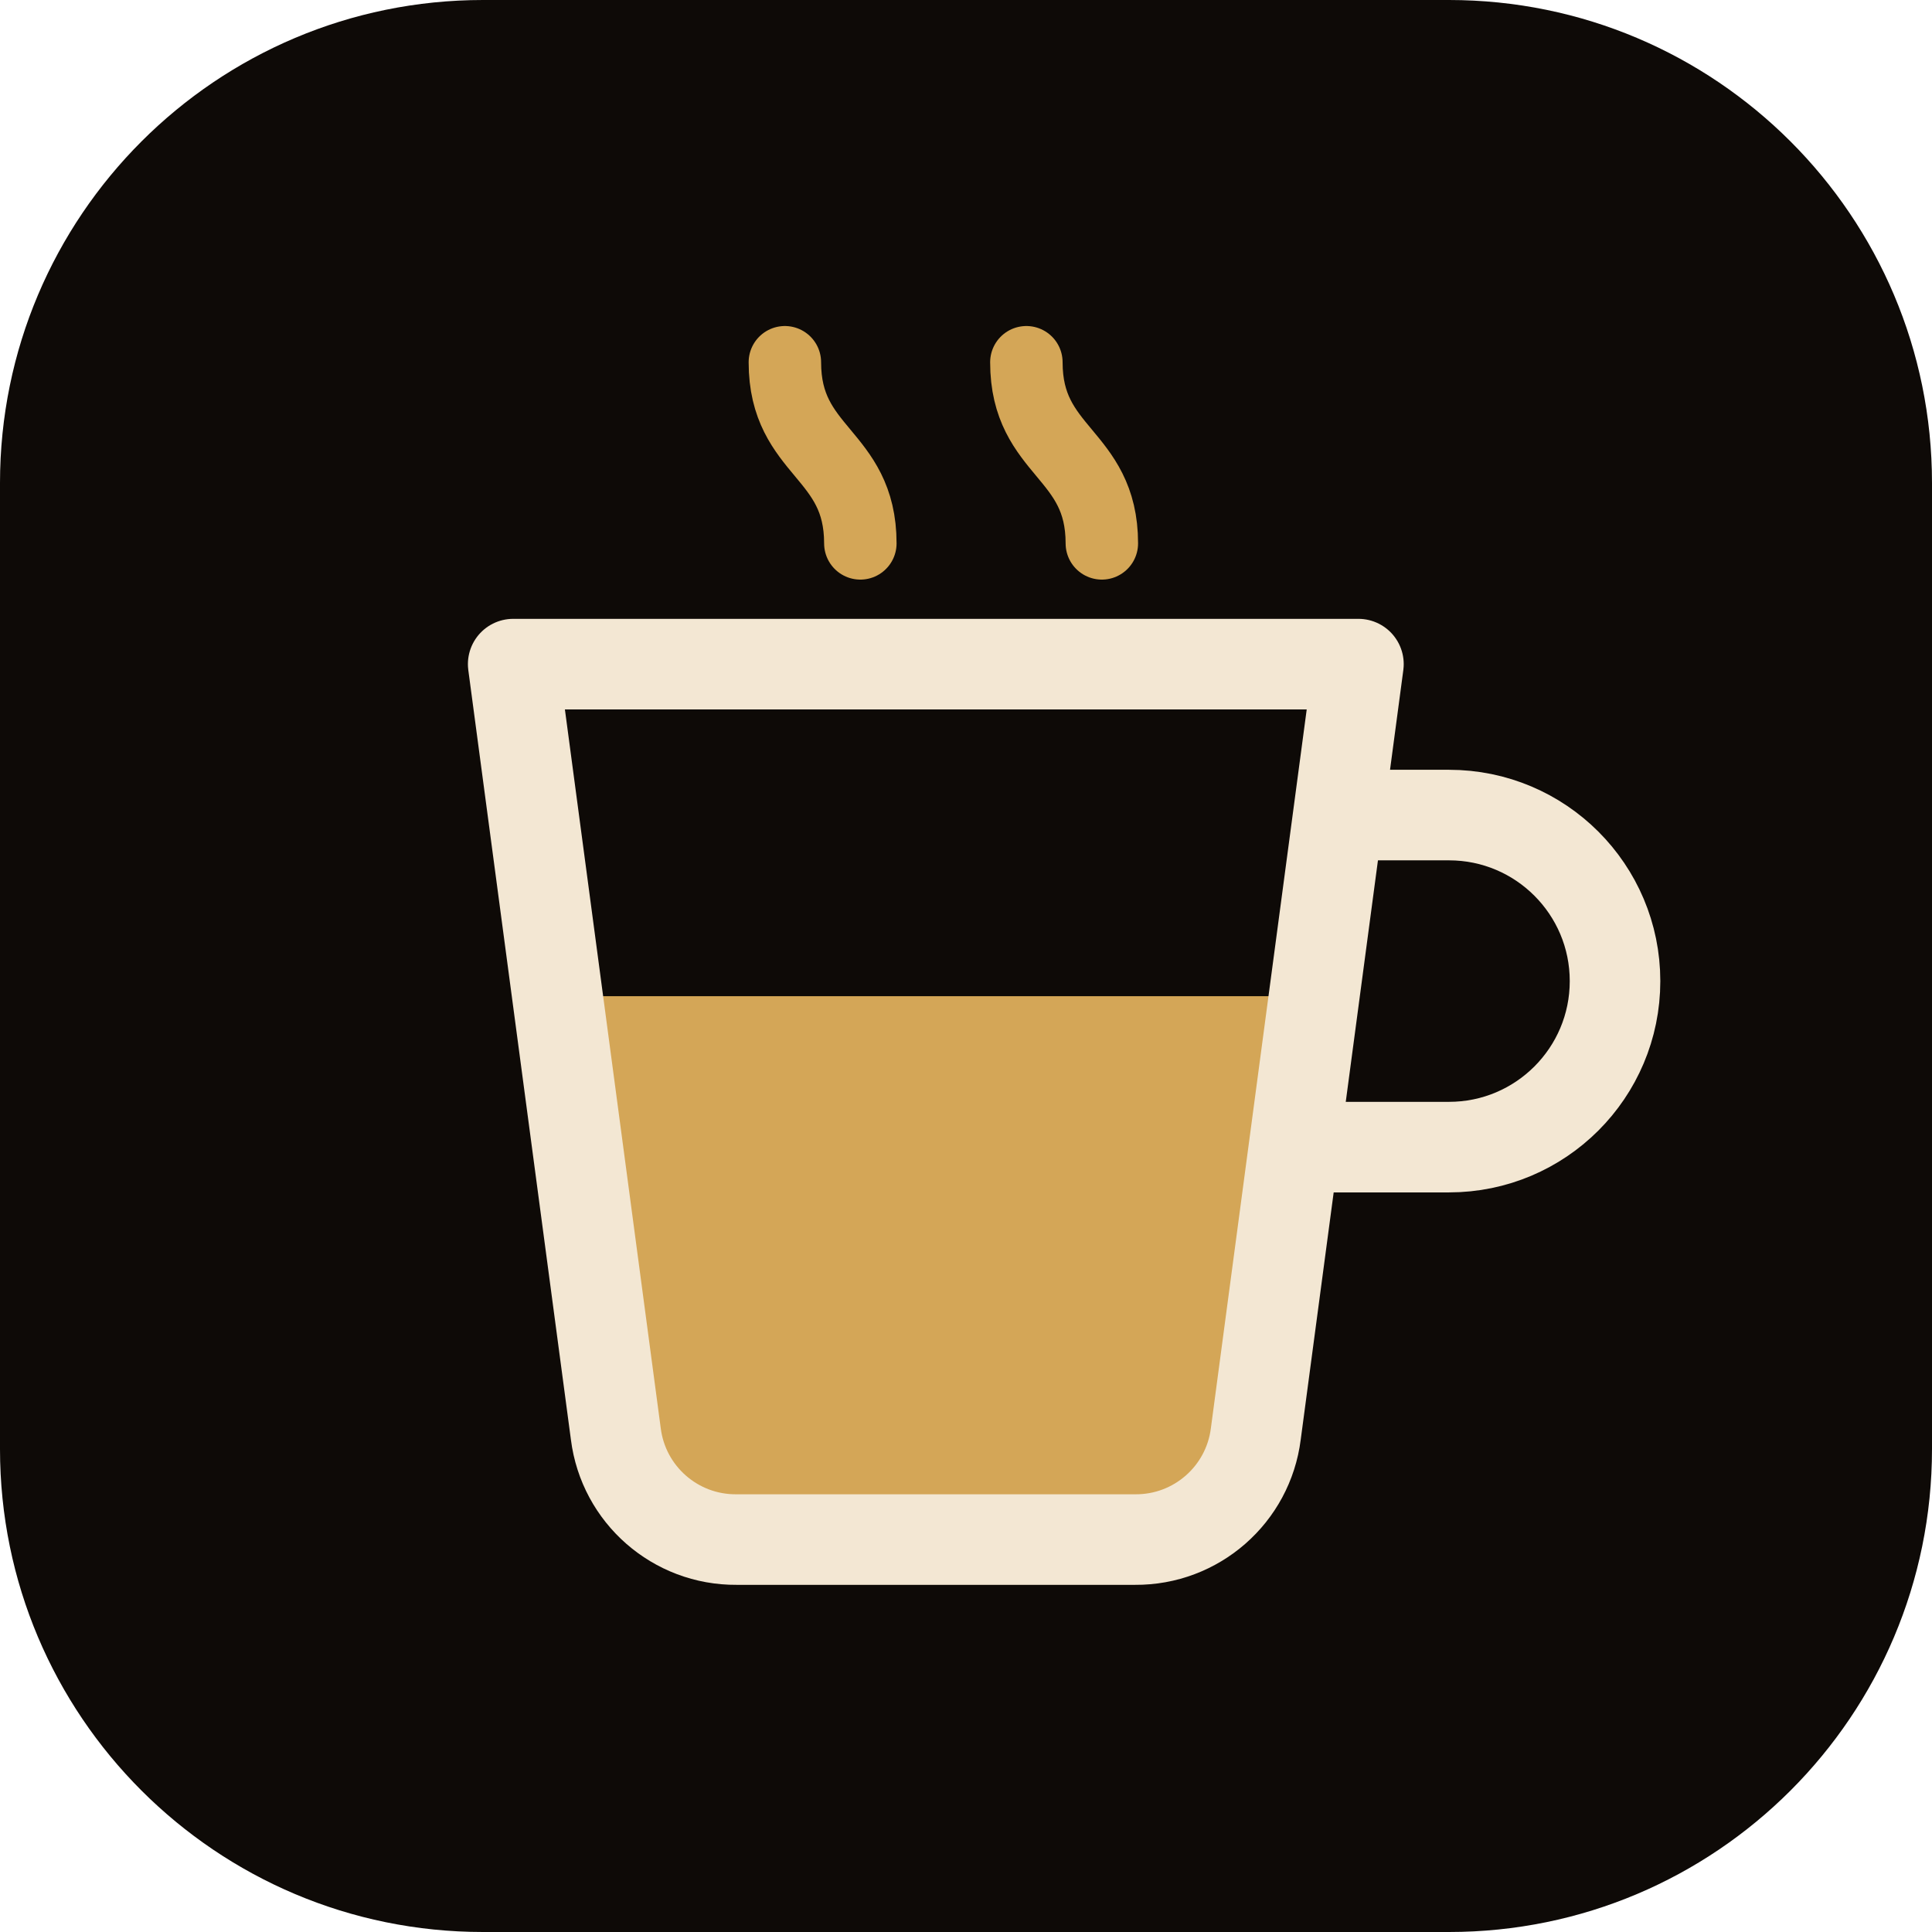
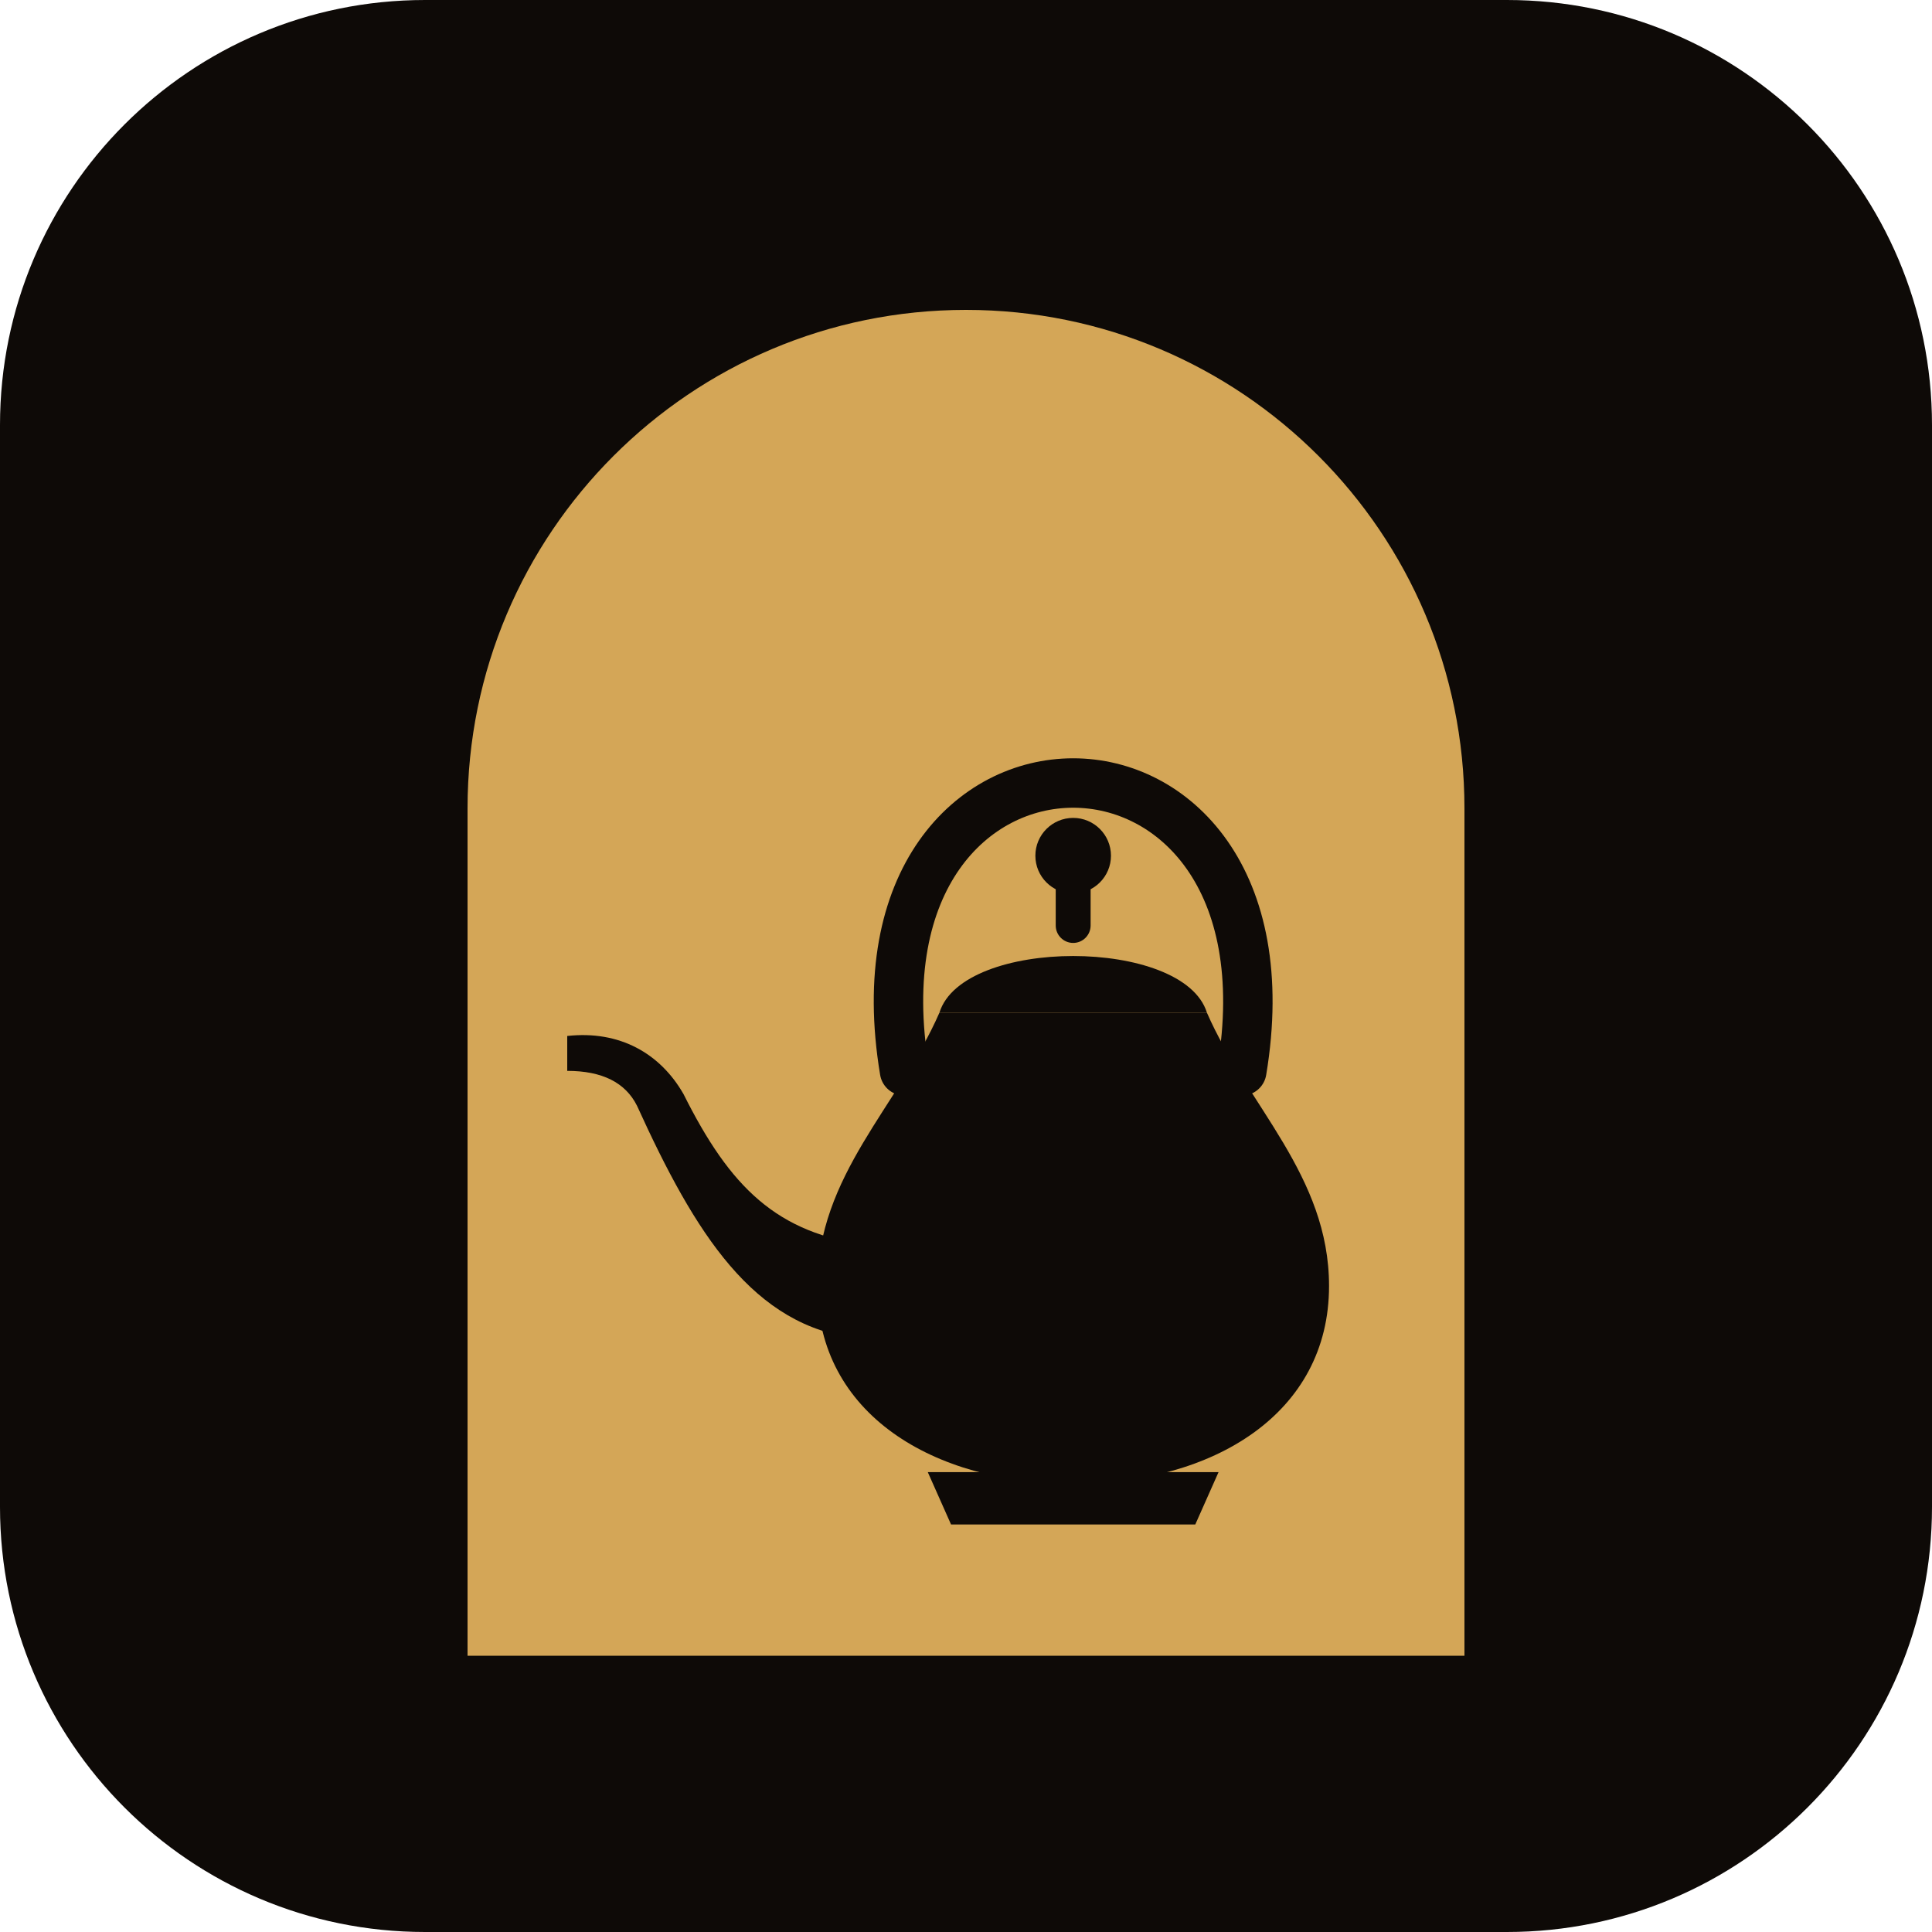
- <svg xmlns="http://www.w3.org/2000/svg" viewBox="0 0 64 64">
-   <rect width="64" height="64" rx="16" fill="#0E0A07" />
-   <defs>
-     <clipPath id="c">
-       <path d="M17 22h28l-3.4 25.5a4 4 0 0 1-4 3.5H24.4a4 4 0 0 1-4-3.5z" />
-     </clipPath>
-   </defs>
-   <rect x="15" y="33" width="32" height="20" fill="#D4A657" clip-path="url(#c)" />
-   <path d="M17 22h28l-3.4 25.5a4 4 0 0 1-4 3.5H24.4a4 4 0 0 1-4-3.5z" fill="none" stroke="#F3E7D3" stroke-width="3" stroke-linejoin="round" />
-   <path d="M45 27h3a5.5 5.5 0 0 1 0 11h-4" fill="none" stroke="#F3E7D3" stroke-width="3" />
-   <path d="M26 12c0 3 2.5 3 2.5 6M34 12c0 3 2.5 3 2.5 6" fill="none" stroke="#D4A657" stroke-width="2.4" stroke-linecap="round" />
+ <svg xmlns="http://www.w3.org/2000/svg" viewBox="0 0 200 200">
+   <rect width="200" height="200" rx="44" fill="#0E0A07" />
+   <g transform="translate(14,8) scale(.86)">
+     <g>
+       <path d="M40 190 V88 A60 60 0 0 1 160 88 V190 Z" fill="#D4A657" />
+       <g transform="translate(42.9,55.2) scale(0.7)">
+         <g>
+           <path d="M71 92 C60 26 140 26 129 92" fill="none" stroke="#0E0A07" stroke-width="8.5" stroke-linecap="round" />
+           <path d="M77 82 C81 69 119 69 123 82 Z" fill="#0E0A07" />
+           <rect x="97" y="56" width="6" height="14" rx="3" fill="#0E0A07" />
+           <circle cx="100" cy="55" r="6.5" fill="#0E0A07" />
+           <path d="M77 82 C70 98 56 110 56 129 C56 151 76 163 100 163 C124 163 144 151 144 129 C144 110 130 98 123 82 Z" fill="#0E0A07" />
+           <path d="M75 161 H125 L121 170 H79 Z" fill="#0E0A07" />
+           <path d="M63 138 C45 136 35 120 25 98 C23 94 19 92 13 92 L13 86 C22 85 29 89 33 96 C41 112 49 120 65 122 Z" fill="#0E0A07" />
+           <path d="M66 104 C85 98 115 98 134 104" fill="none" stroke="#0E0A07" stroke-width="2.2" />
+           <path d="M102.2 148.6Q95.4 148.6 92.4 144.3Q89.3 140.0 89.3 131.9Q89.3 128 90.3 123.7Q91.2 119.5 93.1 115.5Q94.9 111.5 97.4 108.3Q100 105.1 103.2 103.2Q106.5 101.3 110.2 101.3Q114.7 101.3 118.4 104.3Q119 104.8 118.8 105.7L116.9 115.4Q116.7 116.4 115.9 116.4Q115.2 116.4 115.2 115.4L115.1 112.9Q115 107.6 113.6 105.3Q112.2 103.1 109.5 103.1Q107 103.1 104.7 105.1Q102.4 107.1 100.5 110.5Q98.5 113.8 97 117.9Q95.5 122 94.6 126Q93.8 130.1 93.8 133.7Q93.8 139.4 95.6 143.1Q97.3 146.7 101.4 146.7Q103.8 146.7 105.7 145Q107.6 143.2 109.6 138.9L111 135.9Q111.3 135.1 112 135.1Q113.0 135.1 112.7 136.4L110.1 146.3Q109.9 147.3 109.1 147.5Q108 147.9 106 148.2Q103.9 148.6 102.2 148.6Z" fill="#0E0A07" />
+         </g>
+       </g>
+     </g>
+   </g>
</svg>
